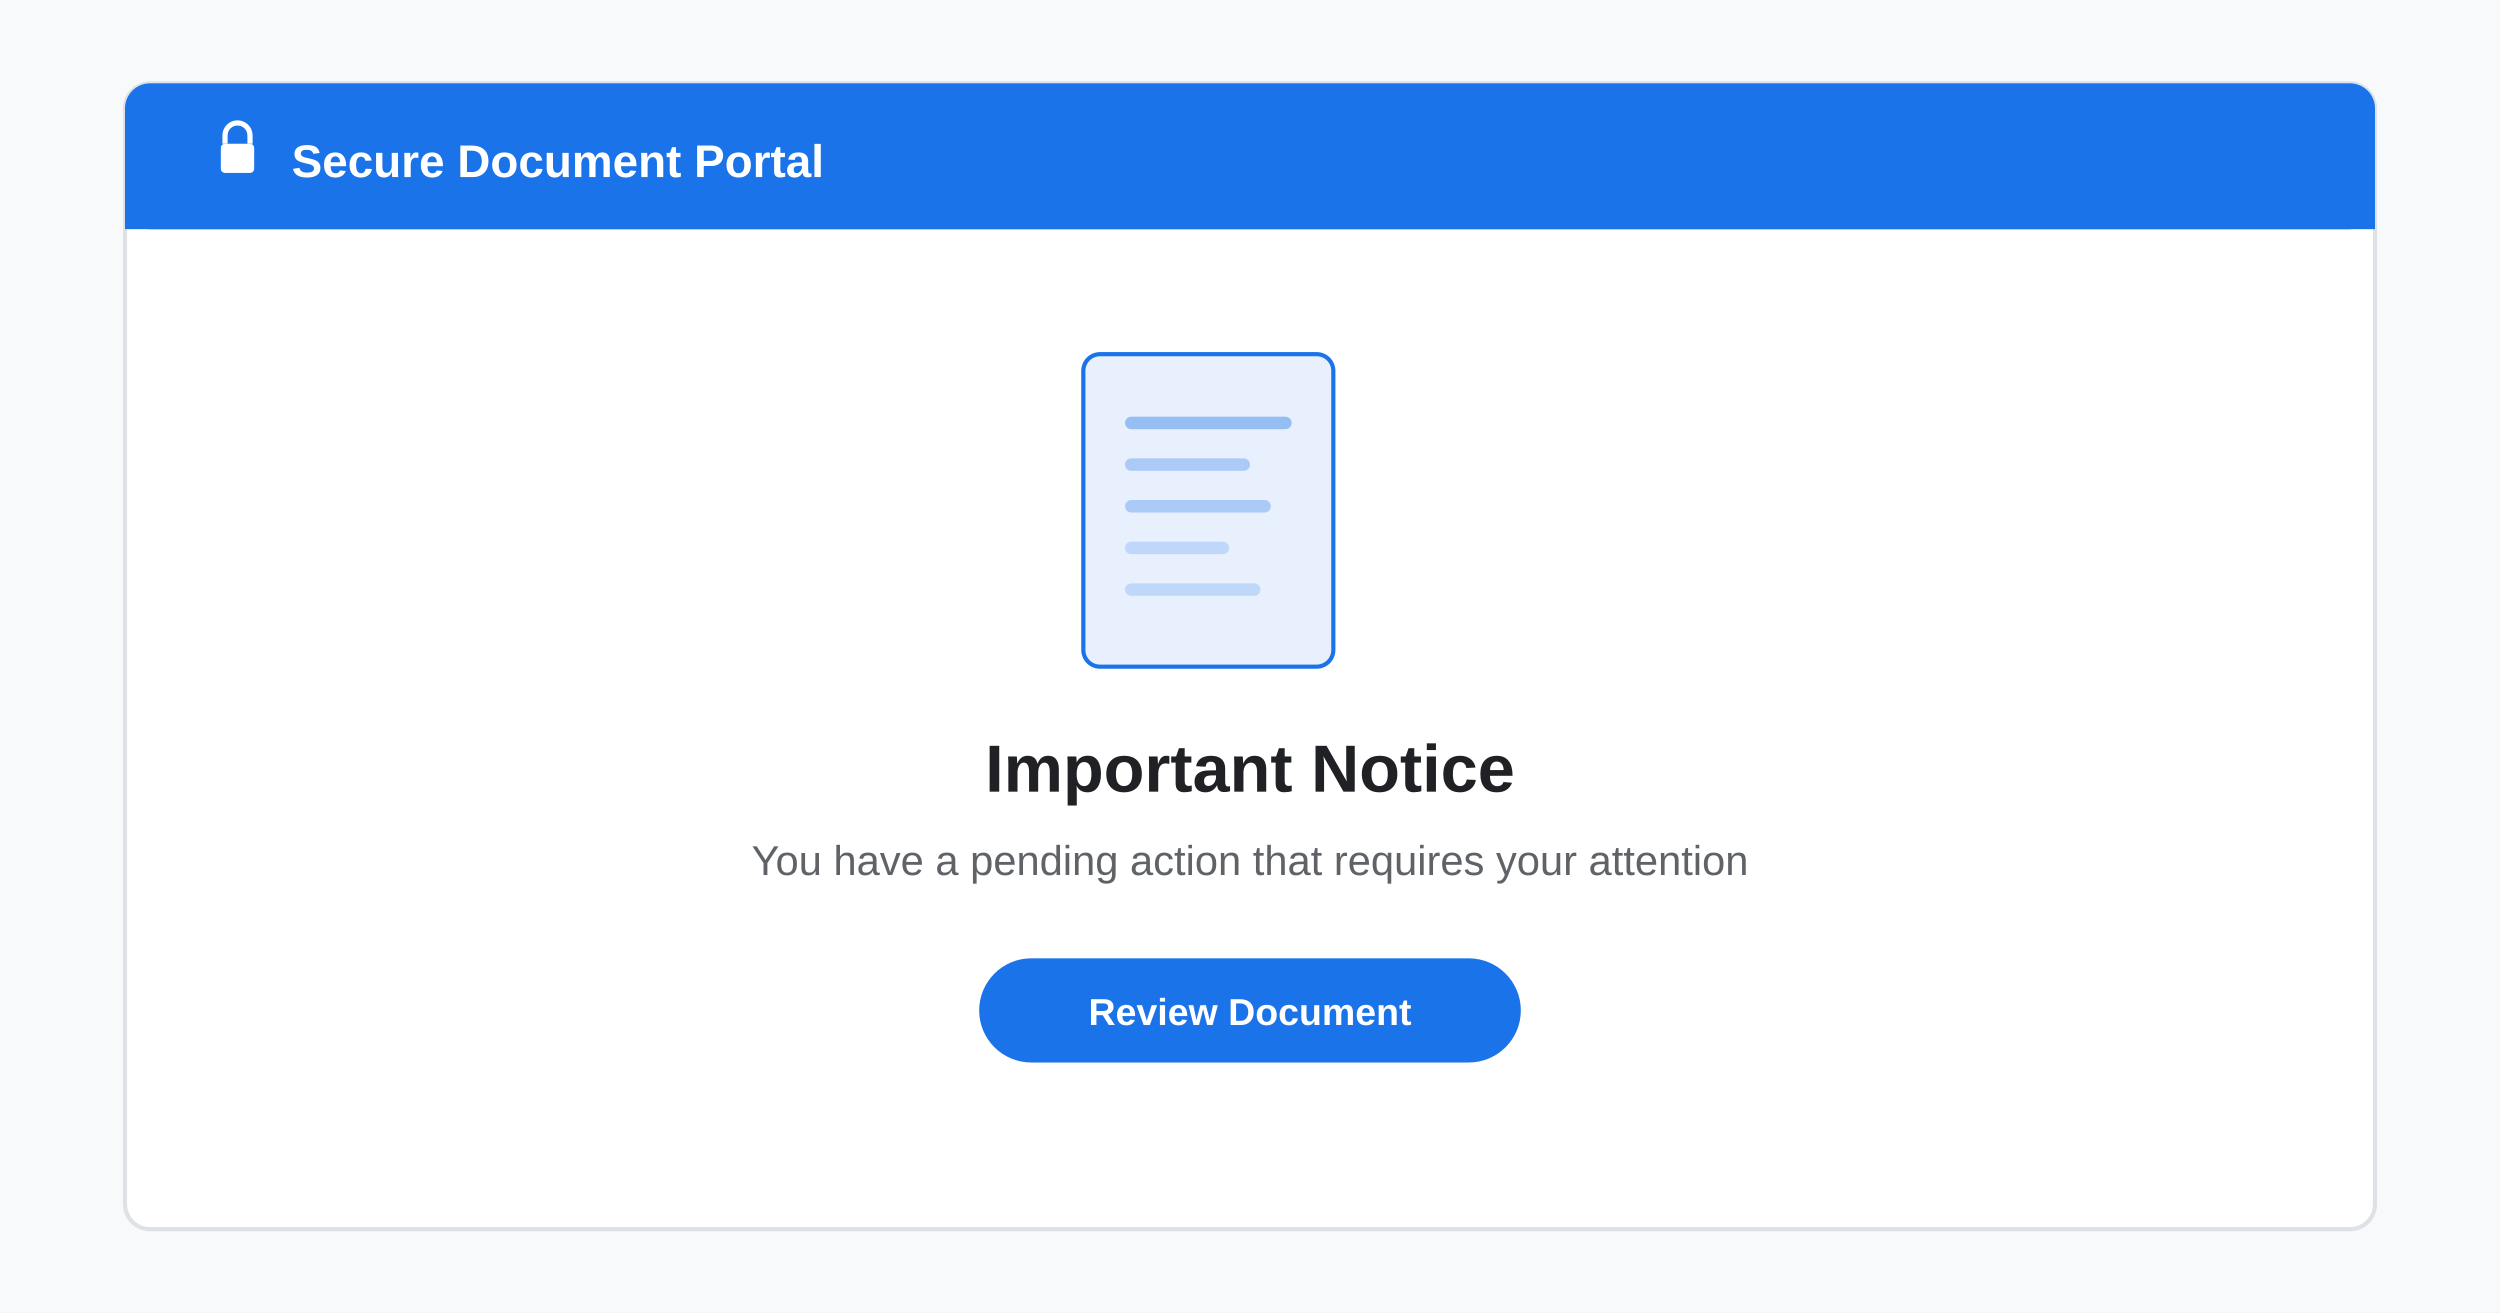
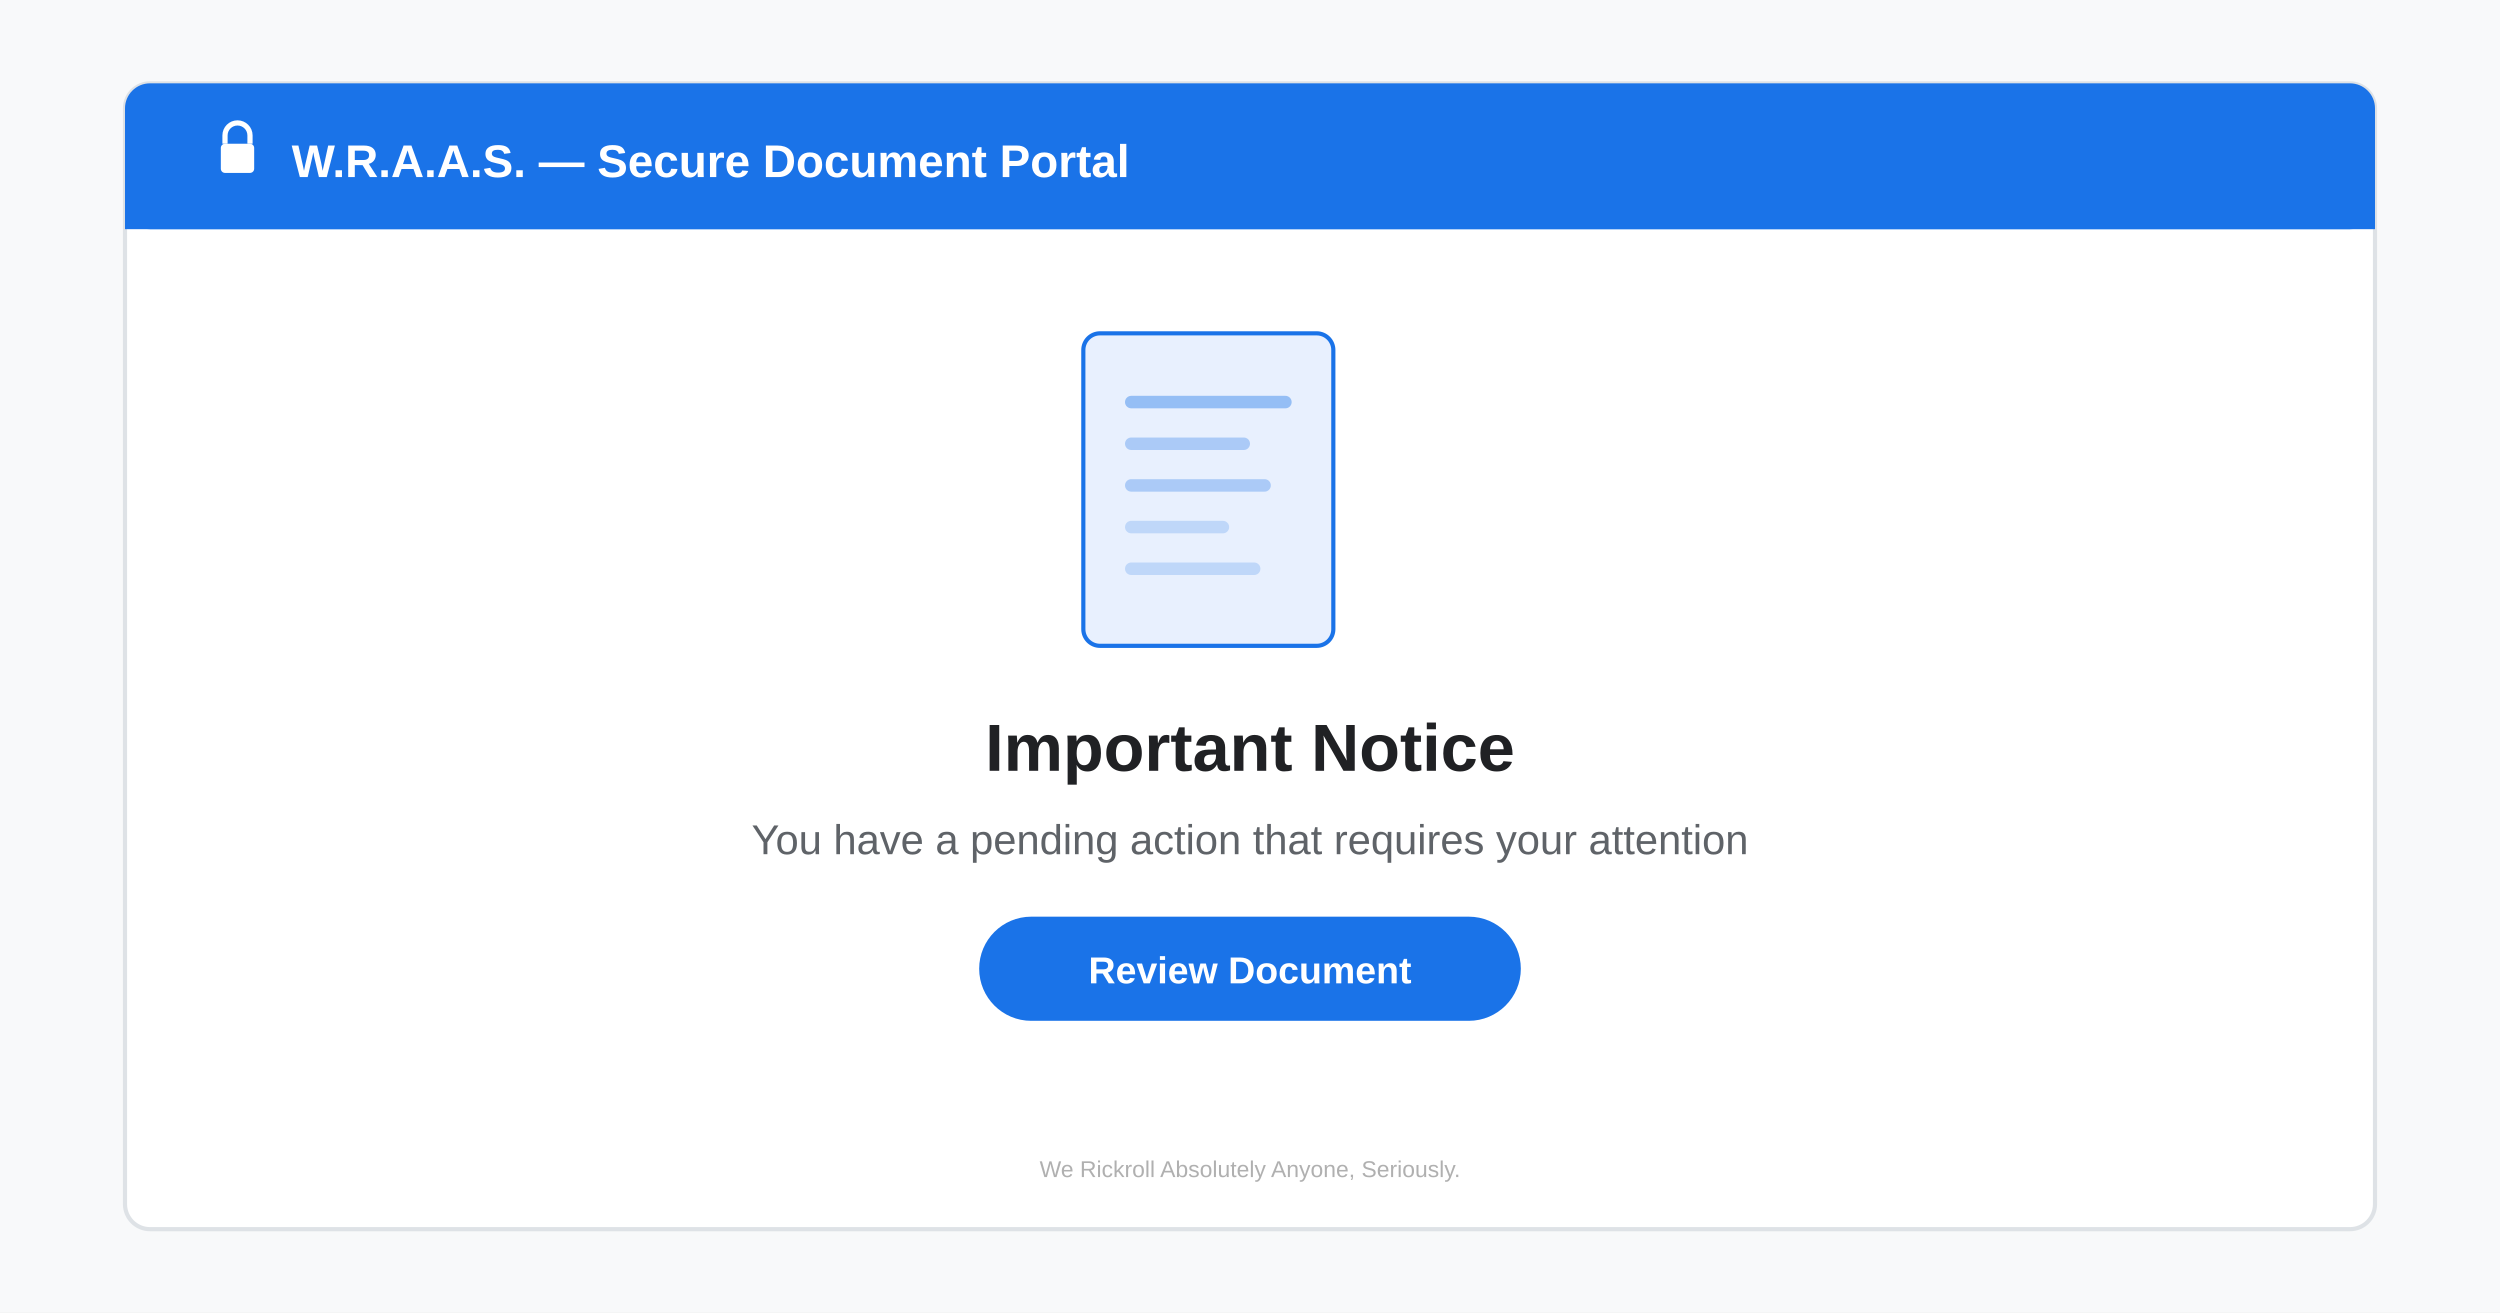
<svg xmlns="http://www.w3.org/2000/svg" width="1200" height="630" viewBox="0 0 1200 630">
  <rect width="1200" height="630" fill="#f8f9fa" />
  <rect x="60" y="40" width="1080" height="550" rx="12" fill="#fff" stroke="#dee2e6" stroke-width="2" />
  <rect x="60" y="40" width="1080" height="70" rx="12" fill="#1a73e8" />
  <rect x="60" y="80" width="1080" height="30" fill="#1a73e8" />
  <g transform="translate(100, 55)" fill="#fff">
    <rect x="6" y="14" width="16" height="14" rx="2" />
    <path d="M8 14V10a6 6 0 0 1 12 0v4" fill="none" stroke="#fff" stroke-width="2.5" />
    <circle cx="14" cy="21" r="2" />
  </g>
-   <text x="140" y="85" font-family="Arial, sans-serif" font-size="22" fill="#fff" font-weight="bold">Secure Document Portal</text>
-   <g transform="translate(520, 170)">
+   <text x="140" y="85" font-family="Arial, sans-serif" font-size="22" fill="#fff" font-weight="bold">W.R.A.A.S. — Secure Document Portal</text>
+   <g transform="translate(520, 160)">
    <rect x="0" y="0" width="120" height="150" rx="8" fill="#e8f0fe" stroke="#1a73e8" stroke-width="2" />
    <rect x="20" y="30" width="80" height="6" rx="3" fill="#1a73e8" opacity="0.4" />
    <rect x="20" y="50" width="60" height="6" rx="3" fill="#1a73e8" opacity="0.3" />
    <rect x="20" y="70" width="70" height="6" rx="3" fill="#1a73e8" opacity="0.3" />
    <rect x="20" y="90" width="50" height="6" rx="3" fill="#1a73e8" opacity="0.2" />
    <rect x="20" y="110" width="65" height="6" rx="3" fill="#1a73e8" opacity="0.2" />
  </g>
-   <text x="600" y="380" font-family="Arial, sans-serif" font-size="32" fill="#202124" font-weight="bold" text-anchor="middle">Important Notice</text>
-   <text x="600" y="420" font-family="Arial, sans-serif" font-size="20" fill="#5f6368" text-anchor="middle">You have a pending action that requires your attention</text>
-   <rect x="470" y="460" width="260" height="50" rx="25" fill="#1a73e8" />
-   <text x="600" y="492" font-family="Arial, sans-serif" font-size="18" fill="#fff" font-weight="bold" text-anchor="middle">Review Document</text>
+   <text x="600" y="370" font-family="Arial, sans-serif" font-size="32" fill="#202124" font-weight="bold" text-anchor="middle">Important Notice</text>
+   <text x="600" y="410" font-family="Arial, sans-serif" font-size="20" fill="#5f6368" text-anchor="middle">You have a pending action that requires your attention</text>
+   <rect x="470" y="440" width="260" height="50" rx="25" fill="#1a73e8" />
+   <text x="600" y="472" font-family="Arial, sans-serif" font-size="18" fill="#fff" font-weight="bold" text-anchor="middle">Review Document</text>
+   <text x="600" y="565" font-family="Arial, sans-serif" font-size="11" fill="#b0b0b0" text-anchor="middle">We Rickroll Absolutely Anyone, Seriously.</text>
</svg>
